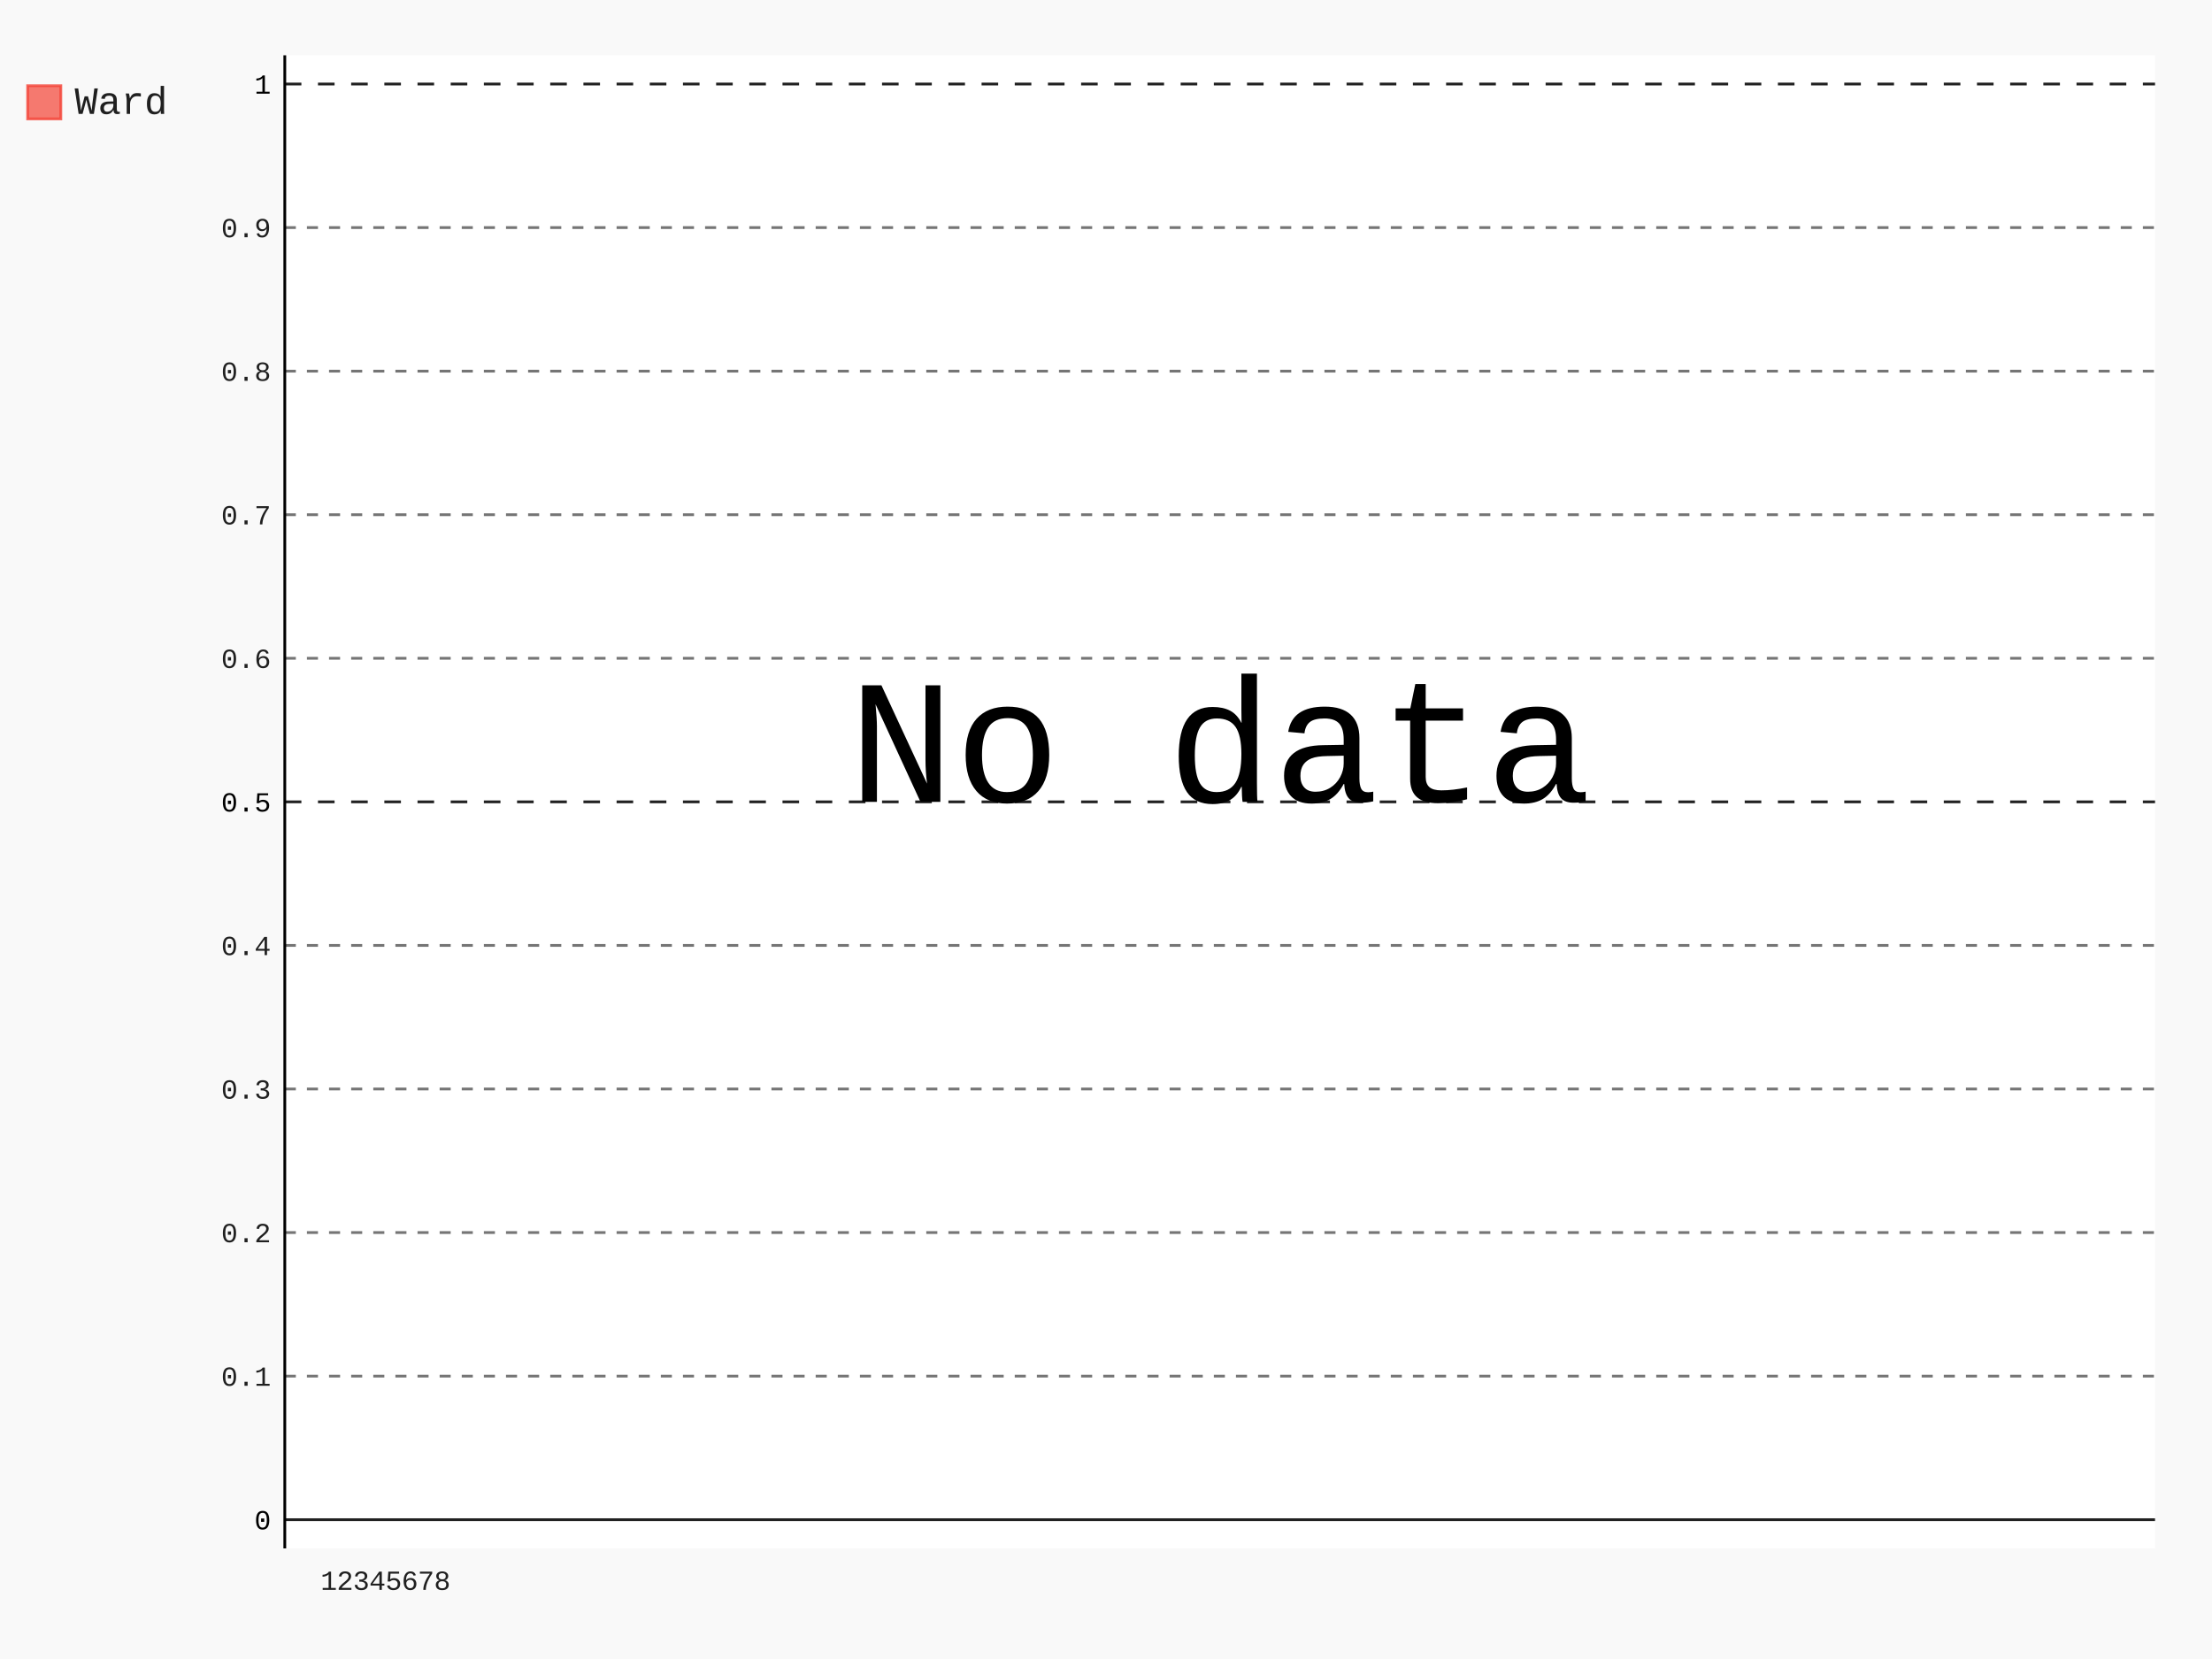
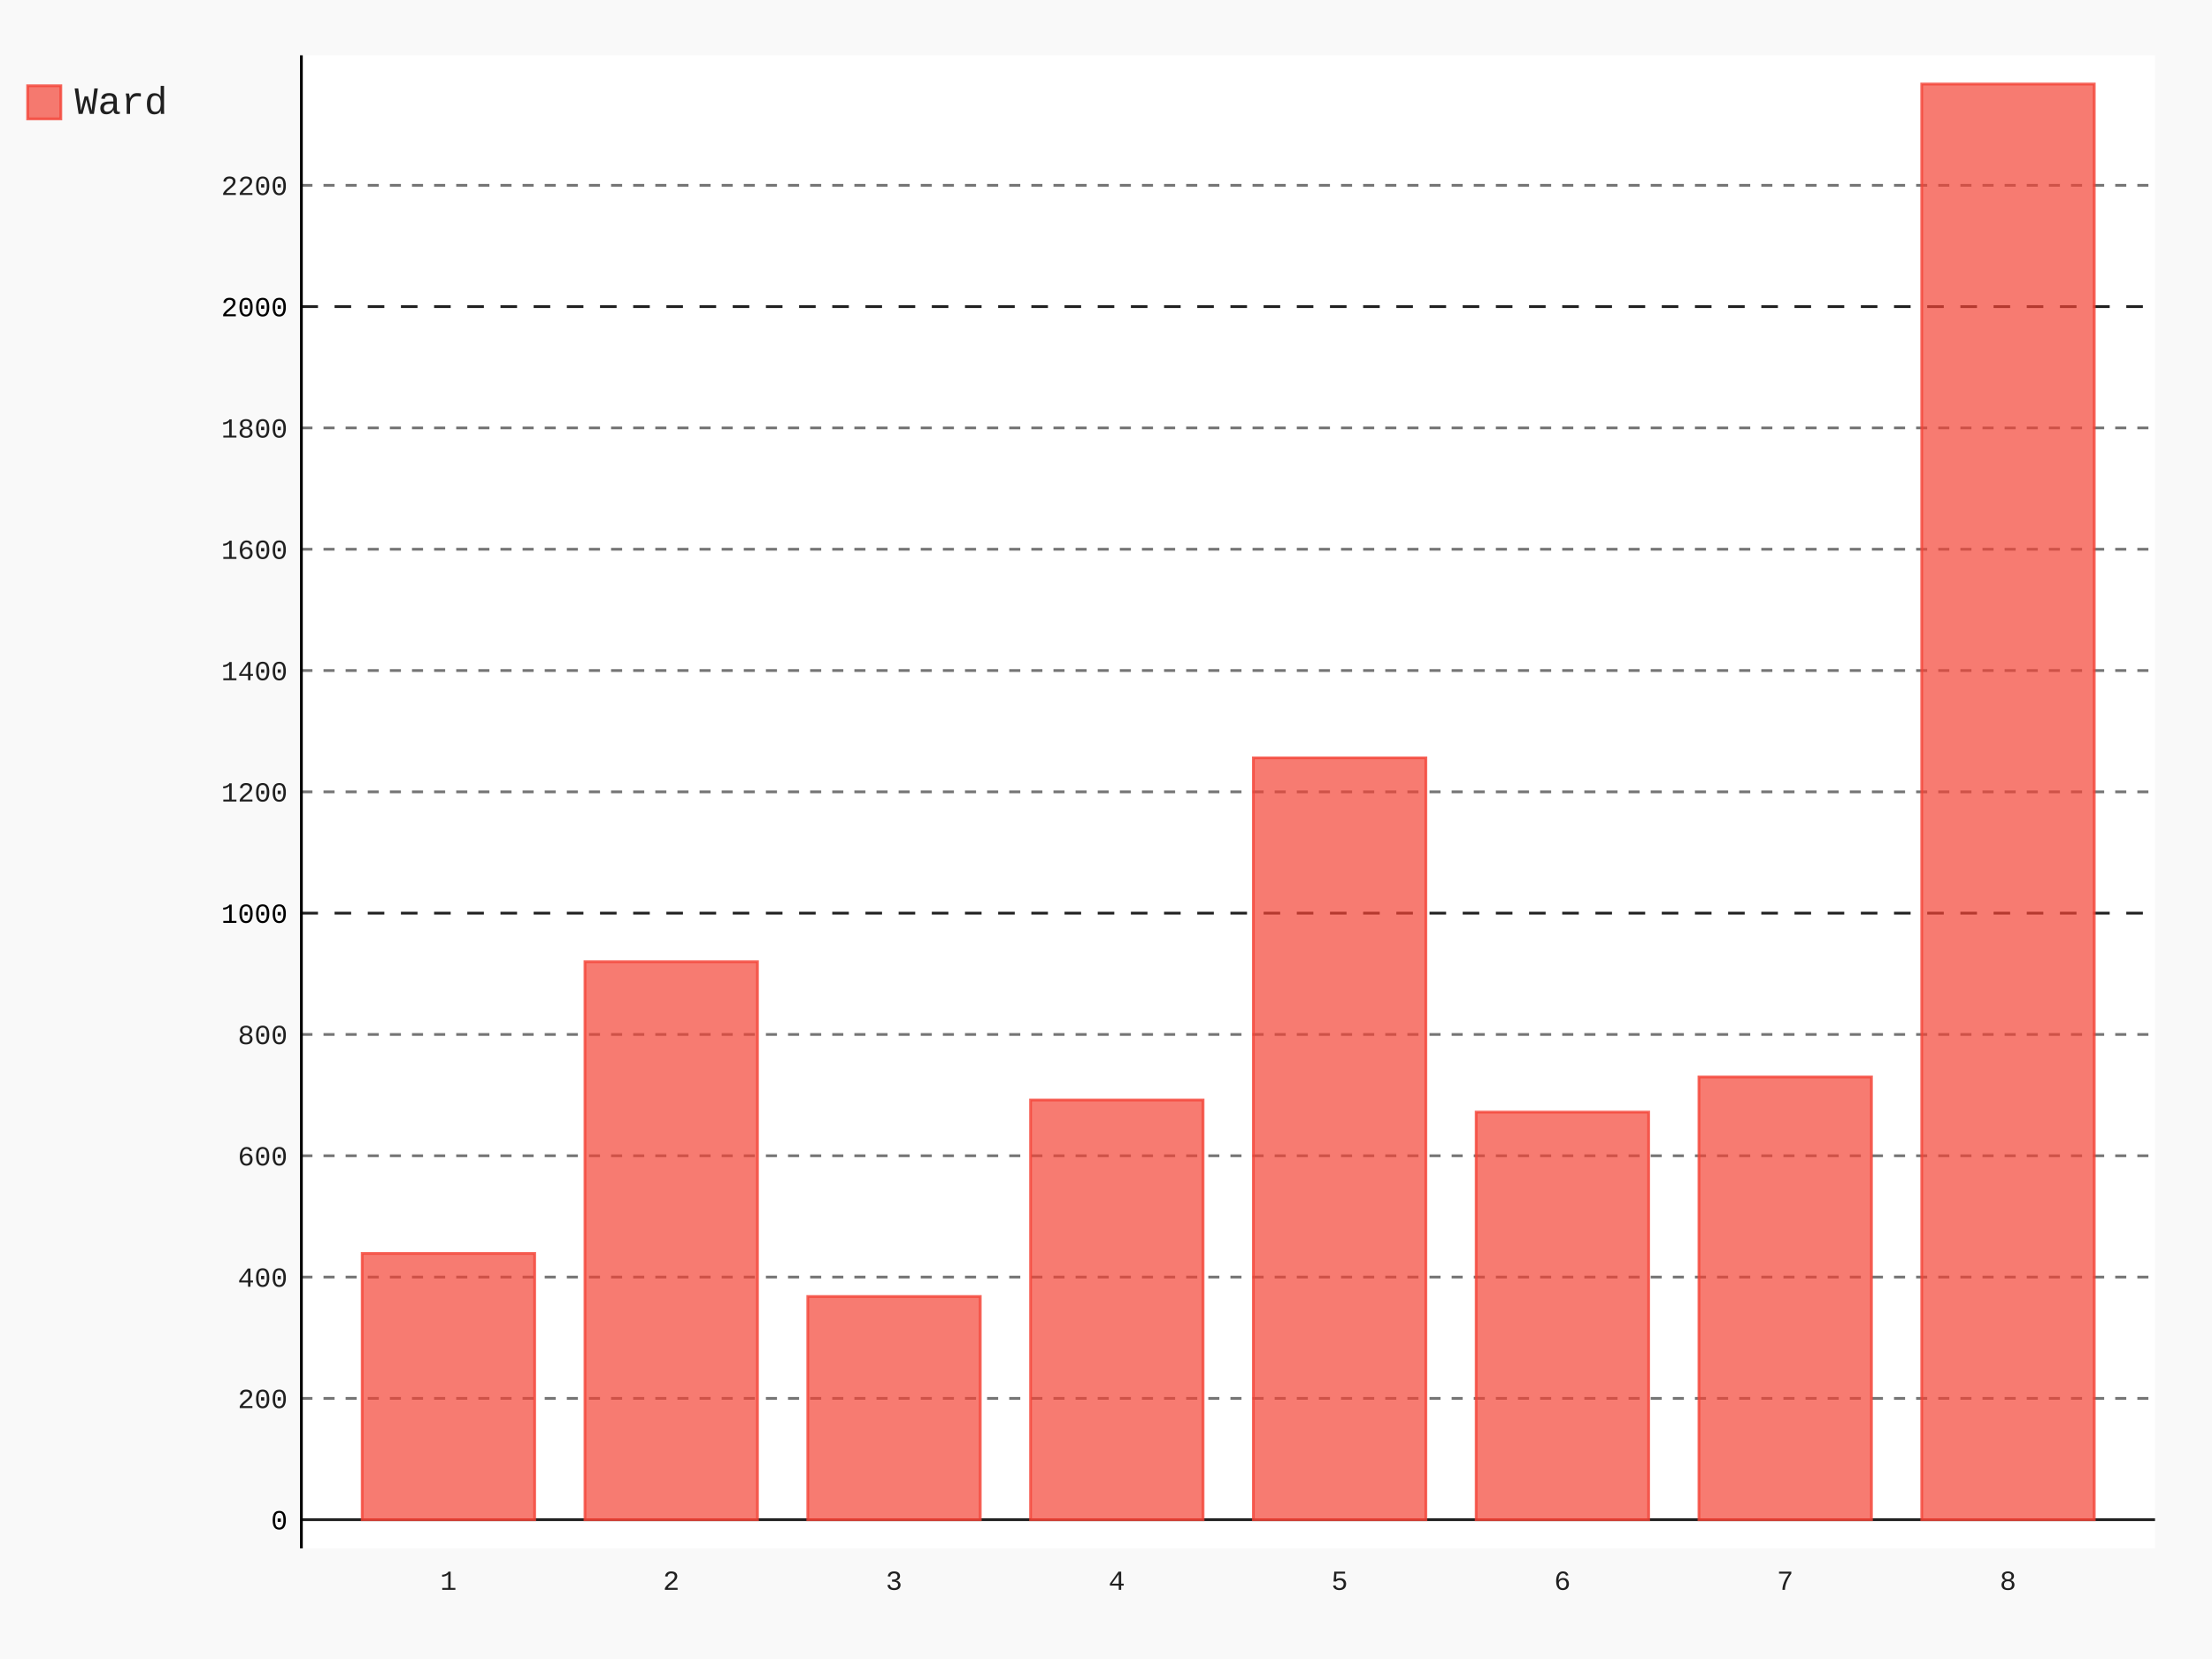
- <svg xmlns="http://www.w3.org/2000/svg" id="chart-f0d34069-deb9-4230-86cf-f05417c989a3" class="pygal-chart" viewBox="0 0 800 600">
+ <svg xmlns="http://www.w3.org/2000/svg" id="chart-177631a8-e2bc-499e-849b-6f03fbbc4ce2" class="pygal-chart" viewBox="0 0 800 600">
  <defs>
-     <style type="text/css">#chart-f0d34069-deb9-4230-86cf-f05417c989a3{-webkit-user-select:none;-webkit-font-smoothing:antialiased;font-family:Consolas,"Liberation Mono",Menlo,Courier,monospace}#chart-f0d34069-deb9-4230-86cf-f05417c989a3 .title{font-family:Consolas,"Liberation Mono",Menlo,Courier,monospace;font-size:16px}#chart-f0d34069-deb9-4230-86cf-f05417c989a3 .legends .legend text{font-family:Consolas,"Liberation Mono",Menlo,Courier,monospace;font-size:14px}#chart-f0d34069-deb9-4230-86cf-f05417c989a3 .axis text{font-family:Consolas,"Liberation Mono",Menlo,Courier,monospace;font-size:10px}#chart-f0d34069-deb9-4230-86cf-f05417c989a3 .axis text.major{font-family:Consolas,"Liberation Mono",Menlo,Courier,monospace;font-size:10px}#chart-f0d34069-deb9-4230-86cf-f05417c989a3 .text-overlay text.value{font-family:Consolas,"Liberation Mono",Menlo,Courier,monospace;font-size:16px}#chart-f0d34069-deb9-4230-86cf-f05417c989a3 .text-overlay text.label{font-family:Consolas,"Liberation Mono",Menlo,Courier,monospace;font-size:10px}#chart-f0d34069-deb9-4230-86cf-f05417c989a3 .tooltip{font-family:Consolas,"Liberation Mono",Menlo,Courier,monospace;font-size:14px}#chart-f0d34069-deb9-4230-86cf-f05417c989a3 text.no_data{font-family:Consolas,"Liberation Mono",Menlo,Courier,monospace;font-size:64px}
- #chart-f0d34069-deb9-4230-86cf-f05417c989a3{background-color:rgba(249,249,249,1)}#chart-f0d34069-deb9-4230-86cf-f05417c989a3 path,#chart-f0d34069-deb9-4230-86cf-f05417c989a3 line,#chart-f0d34069-deb9-4230-86cf-f05417c989a3 rect,#chart-f0d34069-deb9-4230-86cf-f05417c989a3 circle{-webkit-transition:150ms;-moz-transition:150ms;transition:150ms}#chart-f0d34069-deb9-4230-86cf-f05417c989a3 .graph &gt; .background{fill:rgba(249,249,249,1)}#chart-f0d34069-deb9-4230-86cf-f05417c989a3 .plot &gt; .background{fill:rgba(255,255,255,1)}#chart-f0d34069-deb9-4230-86cf-f05417c989a3 .graph{fill:rgba(0,0,0,.87)}#chart-f0d34069-deb9-4230-86cf-f05417c989a3 text.no_data{fill:rgba(0,0,0,1)}#chart-f0d34069-deb9-4230-86cf-f05417c989a3 .title{fill:rgba(0,0,0,1)}#chart-f0d34069-deb9-4230-86cf-f05417c989a3 .legends .legend text{fill:rgba(0,0,0,.87)}#chart-f0d34069-deb9-4230-86cf-f05417c989a3 .legends .legend:hover text{fill:rgba(0,0,0,1)}#chart-f0d34069-deb9-4230-86cf-f05417c989a3 .axis .line{stroke:rgba(0,0,0,1)}#chart-f0d34069-deb9-4230-86cf-f05417c989a3 .axis .guide.line{stroke:rgba(0,0,0,.54)}#chart-f0d34069-deb9-4230-86cf-f05417c989a3 .axis .major.line{stroke:rgba(0,0,0,.87)}#chart-f0d34069-deb9-4230-86cf-f05417c989a3 .axis text.major{fill:rgba(0,0,0,1)}#chart-f0d34069-deb9-4230-86cf-f05417c989a3 .axis.y .guides:hover .guide.line,#chart-f0d34069-deb9-4230-86cf-f05417c989a3 .line-graph .axis.x .guides:hover .guide.line,#chart-f0d34069-deb9-4230-86cf-f05417c989a3 .stackedline-graph .axis.x .guides:hover .guide.line,#chart-f0d34069-deb9-4230-86cf-f05417c989a3 .xy-graph .axis.x .guides:hover .guide.line{stroke:rgba(0,0,0,1)}#chart-f0d34069-deb9-4230-86cf-f05417c989a3 .axis .guides:hover text{fill:rgba(0,0,0,1)}#chart-f0d34069-deb9-4230-86cf-f05417c989a3 .reactive{fill-opacity:.7;stroke-opacity:.8}#chart-f0d34069-deb9-4230-86cf-f05417c989a3 .ci{stroke:rgba(0,0,0,.87)}#chart-f0d34069-deb9-4230-86cf-f05417c989a3 .reactive.active,#chart-f0d34069-deb9-4230-86cf-f05417c989a3 .active .reactive{fill-opacity:.8;stroke-opacity:.9;stroke-width:4}#chart-f0d34069-deb9-4230-86cf-f05417c989a3 .ci .reactive.active{stroke-width:1.5}#chart-f0d34069-deb9-4230-86cf-f05417c989a3 .series text{fill:rgba(0,0,0,1)}#chart-f0d34069-deb9-4230-86cf-f05417c989a3 .tooltip rect{fill:rgba(255,255,255,1);stroke:rgba(0,0,0,1);-webkit-transition:opacity 150ms;-moz-transition:opacity 150ms;transition:opacity 150ms}#chart-f0d34069-deb9-4230-86cf-f05417c989a3 .tooltip .label{fill:rgba(0,0,0,.87)}#chart-f0d34069-deb9-4230-86cf-f05417c989a3 .tooltip .label{fill:rgba(0,0,0,.87)}#chart-f0d34069-deb9-4230-86cf-f05417c989a3 .tooltip .legend{font-size:.8em;fill:rgba(0,0,0,.54)}#chart-f0d34069-deb9-4230-86cf-f05417c989a3 .tooltip .x_label{font-size:.6em;fill:rgba(0,0,0,1)}#chart-f0d34069-deb9-4230-86cf-f05417c989a3 .tooltip .xlink{font-size:.5em;text-decoration:underline}#chart-f0d34069-deb9-4230-86cf-f05417c989a3 .tooltip .value{font-size:1.5em}#chart-f0d34069-deb9-4230-86cf-f05417c989a3 .bound{font-size:.5em}#chart-f0d34069-deb9-4230-86cf-f05417c989a3 .max-value{font-size:.75em;fill:rgba(0,0,0,.54)}#chart-f0d34069-deb9-4230-86cf-f05417c989a3 .map-element{fill:rgba(255,255,255,1);stroke:rgba(0,0,0,.54) !important}#chart-f0d34069-deb9-4230-86cf-f05417c989a3 .map-element .reactive{fill-opacity:inherit;stroke-opacity:inherit}#chart-f0d34069-deb9-4230-86cf-f05417c989a3 .color-0,#chart-f0d34069-deb9-4230-86cf-f05417c989a3 .color-0 a:visited{stroke:#F44336;fill:#F44336}#chart-f0d34069-deb9-4230-86cf-f05417c989a3 .text-overlay .color-0 text{fill:black}
- #chart-f0d34069-deb9-4230-86cf-f05417c989a3 text.no_data{text-anchor:middle}#chart-f0d34069-deb9-4230-86cf-f05417c989a3 .guide.line{fill:none}#chart-f0d34069-deb9-4230-86cf-f05417c989a3 .centered{text-anchor:middle}#chart-f0d34069-deb9-4230-86cf-f05417c989a3 .title{text-anchor:middle}#chart-f0d34069-deb9-4230-86cf-f05417c989a3 .legends .legend text{fill-opacity:1}#chart-f0d34069-deb9-4230-86cf-f05417c989a3 .axis.x text{text-anchor:middle}#chart-f0d34069-deb9-4230-86cf-f05417c989a3 .axis.x:not(.web) text[transform]{text-anchor:start}#chart-f0d34069-deb9-4230-86cf-f05417c989a3 .axis.x:not(.web) text[transform].backwards{text-anchor:end}#chart-f0d34069-deb9-4230-86cf-f05417c989a3 .axis.y text{text-anchor:end}#chart-f0d34069-deb9-4230-86cf-f05417c989a3 .axis.y text[transform].backwards{text-anchor:start}#chart-f0d34069-deb9-4230-86cf-f05417c989a3 .axis.y2 text{text-anchor:start}#chart-f0d34069-deb9-4230-86cf-f05417c989a3 .axis.y2 text[transform].backwards{text-anchor:end}#chart-f0d34069-deb9-4230-86cf-f05417c989a3 .axis .guide.line{stroke-dasharray:4,4}#chart-f0d34069-deb9-4230-86cf-f05417c989a3 .axis .major.guide.line{stroke-dasharray:6,6}#chart-f0d34069-deb9-4230-86cf-f05417c989a3 .horizontal .axis.y .guide.line,#chart-f0d34069-deb9-4230-86cf-f05417c989a3 .horizontal .axis.y2 .guide.line,#chart-f0d34069-deb9-4230-86cf-f05417c989a3 .vertical .axis.x .guide.line{opacity:0}#chart-f0d34069-deb9-4230-86cf-f05417c989a3 .horizontal .axis.always_show .guide.line,#chart-f0d34069-deb9-4230-86cf-f05417c989a3 .vertical .axis.always_show .guide.line{opacity:1 !important}#chart-f0d34069-deb9-4230-86cf-f05417c989a3 .axis.y .guides:hover .guide.line,#chart-f0d34069-deb9-4230-86cf-f05417c989a3 .axis.y2 .guides:hover .guide.line,#chart-f0d34069-deb9-4230-86cf-f05417c989a3 .axis.x .guides:hover .guide.line{opacity:1}#chart-f0d34069-deb9-4230-86cf-f05417c989a3 .axis .guides:hover text{opacity:1}#chart-f0d34069-deb9-4230-86cf-f05417c989a3 .nofill{fill:none}#chart-f0d34069-deb9-4230-86cf-f05417c989a3 .subtle-fill{fill-opacity:.2}#chart-f0d34069-deb9-4230-86cf-f05417c989a3 .dot{stroke-width:1px;fill-opacity:1}#chart-f0d34069-deb9-4230-86cf-f05417c989a3 .dot.active{stroke-width:5px}#chart-f0d34069-deb9-4230-86cf-f05417c989a3 .dot.negative{fill:transparent}#chart-f0d34069-deb9-4230-86cf-f05417c989a3 text,#chart-f0d34069-deb9-4230-86cf-f05417c989a3 tspan{stroke:none !important}#chart-f0d34069-deb9-4230-86cf-f05417c989a3 .series text.active{opacity:1}#chart-f0d34069-deb9-4230-86cf-f05417c989a3 .tooltip rect{fill-opacity:.95;stroke-width:.5}#chart-f0d34069-deb9-4230-86cf-f05417c989a3 .tooltip text{fill-opacity:1}#chart-f0d34069-deb9-4230-86cf-f05417c989a3 .showable{visibility:hidden}#chart-f0d34069-deb9-4230-86cf-f05417c989a3 .showable.shown{visibility:visible}#chart-f0d34069-deb9-4230-86cf-f05417c989a3 .gauge-background{fill:rgba(229,229,229,1);stroke:none}#chart-f0d34069-deb9-4230-86cf-f05417c989a3 .bg-lines{stroke:rgba(249,249,249,1);stroke-width:2px}</style>
+     <style type="text/css">#chart-177631a8-e2bc-499e-849b-6f03fbbc4ce2{-webkit-user-select:none;-webkit-font-smoothing:antialiased;font-family:Consolas,"Liberation Mono",Menlo,Courier,monospace}#chart-177631a8-e2bc-499e-849b-6f03fbbc4ce2 .title{font-family:Consolas,"Liberation Mono",Menlo,Courier,monospace;font-size:16px}#chart-177631a8-e2bc-499e-849b-6f03fbbc4ce2 .legends .legend text{font-family:Consolas,"Liberation Mono",Menlo,Courier,monospace;font-size:14px}#chart-177631a8-e2bc-499e-849b-6f03fbbc4ce2 .axis text{font-family:Consolas,"Liberation Mono",Menlo,Courier,monospace;font-size:10px}#chart-177631a8-e2bc-499e-849b-6f03fbbc4ce2 .axis text.major{font-family:Consolas,"Liberation Mono",Menlo,Courier,monospace;font-size:10px}#chart-177631a8-e2bc-499e-849b-6f03fbbc4ce2 .text-overlay text.value{font-family:Consolas,"Liberation Mono",Menlo,Courier,monospace;font-size:16px}#chart-177631a8-e2bc-499e-849b-6f03fbbc4ce2 .text-overlay text.label{font-family:Consolas,"Liberation Mono",Menlo,Courier,monospace;font-size:10px}#chart-177631a8-e2bc-499e-849b-6f03fbbc4ce2 .tooltip{font-family:Consolas,"Liberation Mono",Menlo,Courier,monospace;font-size:14px}#chart-177631a8-e2bc-499e-849b-6f03fbbc4ce2 text.no_data{font-family:Consolas,"Liberation Mono",Menlo,Courier,monospace;font-size:64px}
+ #chart-177631a8-e2bc-499e-849b-6f03fbbc4ce2{background-color:rgba(249,249,249,1)}#chart-177631a8-e2bc-499e-849b-6f03fbbc4ce2 path,#chart-177631a8-e2bc-499e-849b-6f03fbbc4ce2 line,#chart-177631a8-e2bc-499e-849b-6f03fbbc4ce2 rect,#chart-177631a8-e2bc-499e-849b-6f03fbbc4ce2 circle{-webkit-transition:150ms;-moz-transition:150ms;transition:150ms}#chart-177631a8-e2bc-499e-849b-6f03fbbc4ce2 .graph &gt; .background{fill:rgba(249,249,249,1)}#chart-177631a8-e2bc-499e-849b-6f03fbbc4ce2 .plot &gt; .background{fill:rgba(255,255,255,1)}#chart-177631a8-e2bc-499e-849b-6f03fbbc4ce2 .graph{fill:rgba(0,0,0,.87)}#chart-177631a8-e2bc-499e-849b-6f03fbbc4ce2 text.no_data{fill:rgba(0,0,0,1)}#chart-177631a8-e2bc-499e-849b-6f03fbbc4ce2 .title{fill:rgba(0,0,0,1)}#chart-177631a8-e2bc-499e-849b-6f03fbbc4ce2 .legends .legend text{fill:rgba(0,0,0,.87)}#chart-177631a8-e2bc-499e-849b-6f03fbbc4ce2 .legends .legend:hover text{fill:rgba(0,0,0,1)}#chart-177631a8-e2bc-499e-849b-6f03fbbc4ce2 .axis .line{stroke:rgba(0,0,0,1)}#chart-177631a8-e2bc-499e-849b-6f03fbbc4ce2 .axis .guide.line{stroke:rgba(0,0,0,.54)}#chart-177631a8-e2bc-499e-849b-6f03fbbc4ce2 .axis .major.line{stroke:rgba(0,0,0,.87)}#chart-177631a8-e2bc-499e-849b-6f03fbbc4ce2 .axis text.major{fill:rgba(0,0,0,1)}#chart-177631a8-e2bc-499e-849b-6f03fbbc4ce2 .axis.y .guides:hover .guide.line,#chart-177631a8-e2bc-499e-849b-6f03fbbc4ce2 .line-graph .axis.x .guides:hover .guide.line,#chart-177631a8-e2bc-499e-849b-6f03fbbc4ce2 .stackedline-graph .axis.x .guides:hover .guide.line,#chart-177631a8-e2bc-499e-849b-6f03fbbc4ce2 .xy-graph .axis.x .guides:hover .guide.line{stroke:rgba(0,0,0,1)}#chart-177631a8-e2bc-499e-849b-6f03fbbc4ce2 .axis .guides:hover text{fill:rgba(0,0,0,1)}#chart-177631a8-e2bc-499e-849b-6f03fbbc4ce2 .reactive{fill-opacity:.7;stroke-opacity:.8}#chart-177631a8-e2bc-499e-849b-6f03fbbc4ce2 .ci{stroke:rgba(0,0,0,.87)}#chart-177631a8-e2bc-499e-849b-6f03fbbc4ce2 .reactive.active,#chart-177631a8-e2bc-499e-849b-6f03fbbc4ce2 .active .reactive{fill-opacity:.8;stroke-opacity:.9;stroke-width:4}#chart-177631a8-e2bc-499e-849b-6f03fbbc4ce2 .ci .reactive.active{stroke-width:1.5}#chart-177631a8-e2bc-499e-849b-6f03fbbc4ce2 .series text{fill:rgba(0,0,0,1)}#chart-177631a8-e2bc-499e-849b-6f03fbbc4ce2 .tooltip rect{fill:rgba(255,255,255,1);stroke:rgba(0,0,0,1);-webkit-transition:opacity 150ms;-moz-transition:opacity 150ms;transition:opacity 150ms}#chart-177631a8-e2bc-499e-849b-6f03fbbc4ce2 .tooltip .label{fill:rgba(0,0,0,.87)}#chart-177631a8-e2bc-499e-849b-6f03fbbc4ce2 .tooltip .label{fill:rgba(0,0,0,.87)}#chart-177631a8-e2bc-499e-849b-6f03fbbc4ce2 .tooltip .legend{font-size:.8em;fill:rgba(0,0,0,.54)}#chart-177631a8-e2bc-499e-849b-6f03fbbc4ce2 .tooltip .x_label{font-size:.6em;fill:rgba(0,0,0,1)}#chart-177631a8-e2bc-499e-849b-6f03fbbc4ce2 .tooltip .xlink{font-size:.5em;text-decoration:underline}#chart-177631a8-e2bc-499e-849b-6f03fbbc4ce2 .tooltip .value{font-size:1.5em}#chart-177631a8-e2bc-499e-849b-6f03fbbc4ce2 .bound{font-size:.5em}#chart-177631a8-e2bc-499e-849b-6f03fbbc4ce2 .max-value{font-size:.75em;fill:rgba(0,0,0,.54)}#chart-177631a8-e2bc-499e-849b-6f03fbbc4ce2 .map-element{fill:rgba(255,255,255,1);stroke:rgba(0,0,0,.54) !important}#chart-177631a8-e2bc-499e-849b-6f03fbbc4ce2 .map-element .reactive{fill-opacity:inherit;stroke-opacity:inherit}#chart-177631a8-e2bc-499e-849b-6f03fbbc4ce2 .color-0,#chart-177631a8-e2bc-499e-849b-6f03fbbc4ce2 .color-0 a:visited{stroke:#F44336;fill:#F44336}#chart-177631a8-e2bc-499e-849b-6f03fbbc4ce2 .text-overlay .color-0 text{fill:black}
+ #chart-177631a8-e2bc-499e-849b-6f03fbbc4ce2 text.no_data{text-anchor:middle}#chart-177631a8-e2bc-499e-849b-6f03fbbc4ce2 .guide.line{fill:none}#chart-177631a8-e2bc-499e-849b-6f03fbbc4ce2 .centered{text-anchor:middle}#chart-177631a8-e2bc-499e-849b-6f03fbbc4ce2 .title{text-anchor:middle}#chart-177631a8-e2bc-499e-849b-6f03fbbc4ce2 .legends .legend text{fill-opacity:1}#chart-177631a8-e2bc-499e-849b-6f03fbbc4ce2 .axis.x text{text-anchor:middle}#chart-177631a8-e2bc-499e-849b-6f03fbbc4ce2 .axis.x:not(.web) text[transform]{text-anchor:start}#chart-177631a8-e2bc-499e-849b-6f03fbbc4ce2 .axis.x:not(.web) text[transform].backwards{text-anchor:end}#chart-177631a8-e2bc-499e-849b-6f03fbbc4ce2 .axis.y text{text-anchor:end}#chart-177631a8-e2bc-499e-849b-6f03fbbc4ce2 .axis.y text[transform].backwards{text-anchor:start}#chart-177631a8-e2bc-499e-849b-6f03fbbc4ce2 .axis.y2 text{text-anchor:start}#chart-177631a8-e2bc-499e-849b-6f03fbbc4ce2 .axis.y2 text[transform].backwards{text-anchor:end}#chart-177631a8-e2bc-499e-849b-6f03fbbc4ce2 .axis .guide.line{stroke-dasharray:4,4}#chart-177631a8-e2bc-499e-849b-6f03fbbc4ce2 .axis .major.guide.line{stroke-dasharray:6,6}#chart-177631a8-e2bc-499e-849b-6f03fbbc4ce2 .horizontal .axis.y .guide.line,#chart-177631a8-e2bc-499e-849b-6f03fbbc4ce2 .horizontal .axis.y2 .guide.line,#chart-177631a8-e2bc-499e-849b-6f03fbbc4ce2 .vertical .axis.x .guide.line{opacity:0}#chart-177631a8-e2bc-499e-849b-6f03fbbc4ce2 .horizontal .axis.always_show .guide.line,#chart-177631a8-e2bc-499e-849b-6f03fbbc4ce2 .vertical .axis.always_show .guide.line{opacity:1 !important}#chart-177631a8-e2bc-499e-849b-6f03fbbc4ce2 .axis.y .guides:hover .guide.line,#chart-177631a8-e2bc-499e-849b-6f03fbbc4ce2 .axis.y2 .guides:hover .guide.line,#chart-177631a8-e2bc-499e-849b-6f03fbbc4ce2 .axis.x .guides:hover .guide.line{opacity:1}#chart-177631a8-e2bc-499e-849b-6f03fbbc4ce2 .axis .guides:hover text{opacity:1}#chart-177631a8-e2bc-499e-849b-6f03fbbc4ce2 .nofill{fill:none}#chart-177631a8-e2bc-499e-849b-6f03fbbc4ce2 .subtle-fill{fill-opacity:.2}#chart-177631a8-e2bc-499e-849b-6f03fbbc4ce2 .dot{stroke-width:1px;fill-opacity:1}#chart-177631a8-e2bc-499e-849b-6f03fbbc4ce2 .dot.active{stroke-width:5px}#chart-177631a8-e2bc-499e-849b-6f03fbbc4ce2 .dot.negative{fill:transparent}#chart-177631a8-e2bc-499e-849b-6f03fbbc4ce2 text,#chart-177631a8-e2bc-499e-849b-6f03fbbc4ce2 tspan{stroke:none !important}#chart-177631a8-e2bc-499e-849b-6f03fbbc4ce2 .series text.active{opacity:1}#chart-177631a8-e2bc-499e-849b-6f03fbbc4ce2 .tooltip rect{fill-opacity:.95;stroke-width:.5}#chart-177631a8-e2bc-499e-849b-6f03fbbc4ce2 .tooltip text{fill-opacity:1}#chart-177631a8-e2bc-499e-849b-6f03fbbc4ce2 .showable{visibility:hidden}#chart-177631a8-e2bc-499e-849b-6f03fbbc4ce2 .showable.shown{visibility:visible}#chart-177631a8-e2bc-499e-849b-6f03fbbc4ce2 .gauge-background{fill:rgba(229,229,229,1);stroke:none}#chart-177631a8-e2bc-499e-849b-6f03fbbc4ce2 .bg-lines{stroke:rgba(249,249,249,1);stroke-width:2px}</style>
  </defs>
  <g class="graph bar-graph vertical">
    <rect class="background" height="600" width="800" x="0" y="0" />
-     <g class="plot" transform="translate(103, 20)">
-       <rect class="background" height="540" width="676.4" x="0" y="0" />
+     <g class="plot" transform="translate(109, 20)">
+       <rect class="background" height="540" width="670.4" x="0" y="0" />
      <g class="axis y always_show">
        <g class="guides">
-           <path class="axis major line" d="M0 529.615 h676.4" />
+           <path class="axis major line" d="M0 529.615 h670.4" />
          <text class="major" x="-5" y="533.115">0</text>
        </g>
        <g class="guides">
-           <path class="guide line" d="M0 477.692 h676.4" />
-           <text class="" x="-5" y="481.192">0.1</text>
+           <path class="guide line" d="M0 485.743 h670.4" />
+           <text class="" x="-5" y="489.243">200</text>
        </g>
        <g class="guides">
-           <path class="guide line" d="M0 425.769 h676.4" />
-           <text class="" x="-5" y="429.269">0.2</text>
+           <path class="guide line" d="M0 441.87 h670.4" />
+           <text class="" x="-5" y="445.37">400</text>
        </g>
        <g class="guides">
-           <path class="guide line" d="M0 373.846 h676.4" />
-           <text class="" x="-5" y="377.346">0.3</text>
+           <path class="guide line" d="M0 397.998 h670.4" />
+           <text class="" x="-5" y="401.498">600</text>
        </g>
        <g class="guides">
-           <path class="guide line" d="M0 321.923 h676.4" />
-           <text class="" x="-5" y="325.423">0.4</text>
+           <path class="guide line" d="M0 354.125 h670.4" />
+           <text class="" x="-5" y="357.625">800</text>
        </g>
        <g class="guides">
-           <path class="major guide line" d="M0 270 h676.4" />
-           <text class="major" x="-5" y="273.5">0.5</text>
+           <path class="major guide line" d="M0 310.253 h670.4" />
+           <text class="major" x="-5" y="313.753">1000</text>
        </g>
        <g class="guides">
-           <path class="guide line" d="M0 218.077 h676.4" />
-           <text class="" x="-5" y="221.577">0.6</text>
+           <path class="guide line" d="M0 266.381 h670.4" />
+           <text class="" x="-5" y="269.881">1200</text>
        </g>
        <g class="guides">
-           <path class="guide line" d="M0 166.154 h676.4" />
-           <text class="" x="-5" y="169.654">0.7</text>
+           <path class="guide line" d="M0 222.508 h670.4" />
+           <text class="" x="-5" y="226.008">1400</text>
        </g>
        <g class="guides">
-           <path class="guide line" d="M0 114.231 h676.4" />
-           <text class="" x="-5" y="117.731">0.8</text>
+           <path class="guide line" d="M0 178.636 h670.4" />
+           <text class="" x="-5" y="182.136">1600</text>
        </g>
        <g class="guides">
-           <path class="guide line" d="M0 62.308 h676.4" />
-           <text class="" x="-5" y="65.808">0.9</text>
+           <path class="guide line" d="M0 134.763 h670.4" />
+           <text class="" x="-5" y="138.263">1800</text>
        </g>
        <g class="guides">
-           <path class="major guide line" d="M0 10.385 h676.4" />
-           <text class="major" x="-5" y="13.885">1</text>
+           <path class="major guide line" d="M0 90.891 h670.4" />
+           <text class="major" x="-5" y="94.391">2000</text>
+         </g>
+         <g class="guides">
+           <path class="guide line" d="M0 47.018 h670.4" />
+           <text class="" x="-5" y="50.518">2200</text>
        </g>
      </g>
      <g class="axis x">
        <path class="line" d="M0 0 v540" />
        <g class="guides">
-           <path class="guide line" d="M15.937 0 v540" />
-           <text class="" x="15.937" y="555.0">1</text>
+           <path class="guide line" d="M53.181 0 v540" />
+           <text class="" x="53.181" y="555.0">1</text>
        </g>
        <g class="guides">
-           <path class="guide line" d="M21.797 0 v540" />
-           <text class="" x="21.797" y="555.0">2</text>
+           <path class="guide line" d="M133.758 0 v540" />
+           <text class="" x="133.758" y="555.0">2</text>
        </g>
        <g class="guides">
-           <path class="guide line" d="M27.656 0 v540" />
-           <text class="" x="27.656" y="555.0">3</text>
+           <path class="guide line" d="M214.335 0 v540" />
+           <text class="" x="214.335" y="555.0">3</text>
        </g>
        <g class="guides">
-           <path class="guide line" d="M33.515 0 v540" />
-           <text class="" x="33.515" y="555.0">4</text>
+           <path class="guide line" d="M294.912 0 v540" />
+           <text class="" x="294.912" y="555.0">4</text>
        </g>
        <g class="guides">
-           <path class="guide line" d="M39.375 0 v540" />
-           <text class="" x="39.375" y="555.0">5</text>
+           <path class="guide line" d="M375.488 0 v540" />
+           <text class="" x="375.488" y="555.0">5</text>
        </g>
        <g class="guides">
-           <path class="guide line" d="M45.234 0 v540" />
-           <text class="" x="45.234" y="555.0">6</text>
+           <path class="guide line" d="M456.065 0 v540" />
+           <text class="" x="456.065" y="555.0">6</text>
        </g>
        <g class="guides">
-           <path class="guide line" d="M51.093 0 v540" />
-           <text class="" x="51.093" y="555.0">7</text>
+           <path class="guide line" d="M536.642 0 v540" />
+           <text class="" x="536.642" y="555.0">7</text>
        </g>
        <g class="guides">
-           <path class="guide line" d="M56.953 0 v540" />
-           <text class="" x="56.953" y="555.0">8</text>
+           <path class="guide line" d="M617.219 0 v540" />
+           <text class="" x="617.219" y="555.0">8</text>
+         </g>
+       </g>
+       <g class="series serie-0 color-0">
+         <g class="bars">
+           <g class="bar">
+             <rect class="rect reactive tooltip-trigger" height="96.3" rx="0" ry="0" width="62.399" x="21.981" y="433.315" />
+           </g>
+           <g class="bar">
+             <rect class="rect reactive tooltip-trigger" height="201.813" rx="0" ry="0" width="62.399" x="102.558" y="327.802" />
+           </g>
+           <g class="bar">
+             <rect class="rect reactive tooltip-trigger" height="80.725" rx="0" ry="0" width="62.399" x="183.135" y="448.89" />
+           </g>
+           <g class="bar">
+             <rect class="rect reactive tooltip-trigger" height="151.799" rx="0" ry="0" width="62.399" x="263.712" y="377.817" />
+           </g>
+           <g class="bar">
+             <rect class="rect reactive tooltip-trigger" height="275.519" rx="0" ry="0" width="62.399" x="344.289" y="254.096" />
+           </g>
+           <g class="bar">
+             <rect class="rect reactive tooltip-trigger" height="147.412" rx="0" ry="0" width="62.399" x="424.866" y="382.204" />
+           </g>
+           <g class="bar">
+             <rect class="rect reactive tooltip-trigger" height="160.135" rx="0" ry="0" width="62.399" x="505.443" y="369.481" />
+           </g>
+           <g class="bar">
+             <rect class="rect reactive tooltip-trigger" height="519.231" rx="0" ry="0" width="62.399" x="586.02" y="10.385" />
+           </g>
        </g>
      </g>
    </g>
    <g class="titles" />
-     <g class="plot overlay" transform="translate(103, 20)" />
-     <g class="plot text-overlay" transform="translate(103, 20)">
-       <text class="no_data" x="338.2" y="270.0">No data</text>
+     <g class="plot overlay" transform="translate(109, 20)">
+       <g class="series serie-0 color-0" />
    </g>
-     <g class="plot tooltip-overlay" transform="translate(103, 20)">
+     <g class="plot text-overlay" transform="translate(109, 20)">
+       <g class="series serie-0 color-0" />
+     </g>
+     <g class="plot tooltip-overlay" transform="translate(109, 20)">
      <g class="tooltip" style="opacity: 0" transform="translate(0 0)">
        <rect class="tooltip-box" height="0" rx="0" ry="0" width="0" />
        <g class="text" />
      </g>
    </g>
    <g class="legends" transform="translate(10, 30)">
      <g class="legend reactive activate-serie" id="activate-serie-0">
        <rect class="color-0 reactive" height="12" width="12" x="0.0" y="1.0" />
        <text x="17.0" y="11.2">Ward</text>
      </g>
    </g>
    <g class="legends" transform="translate(790, 30)" />
  </g>
</svg>
